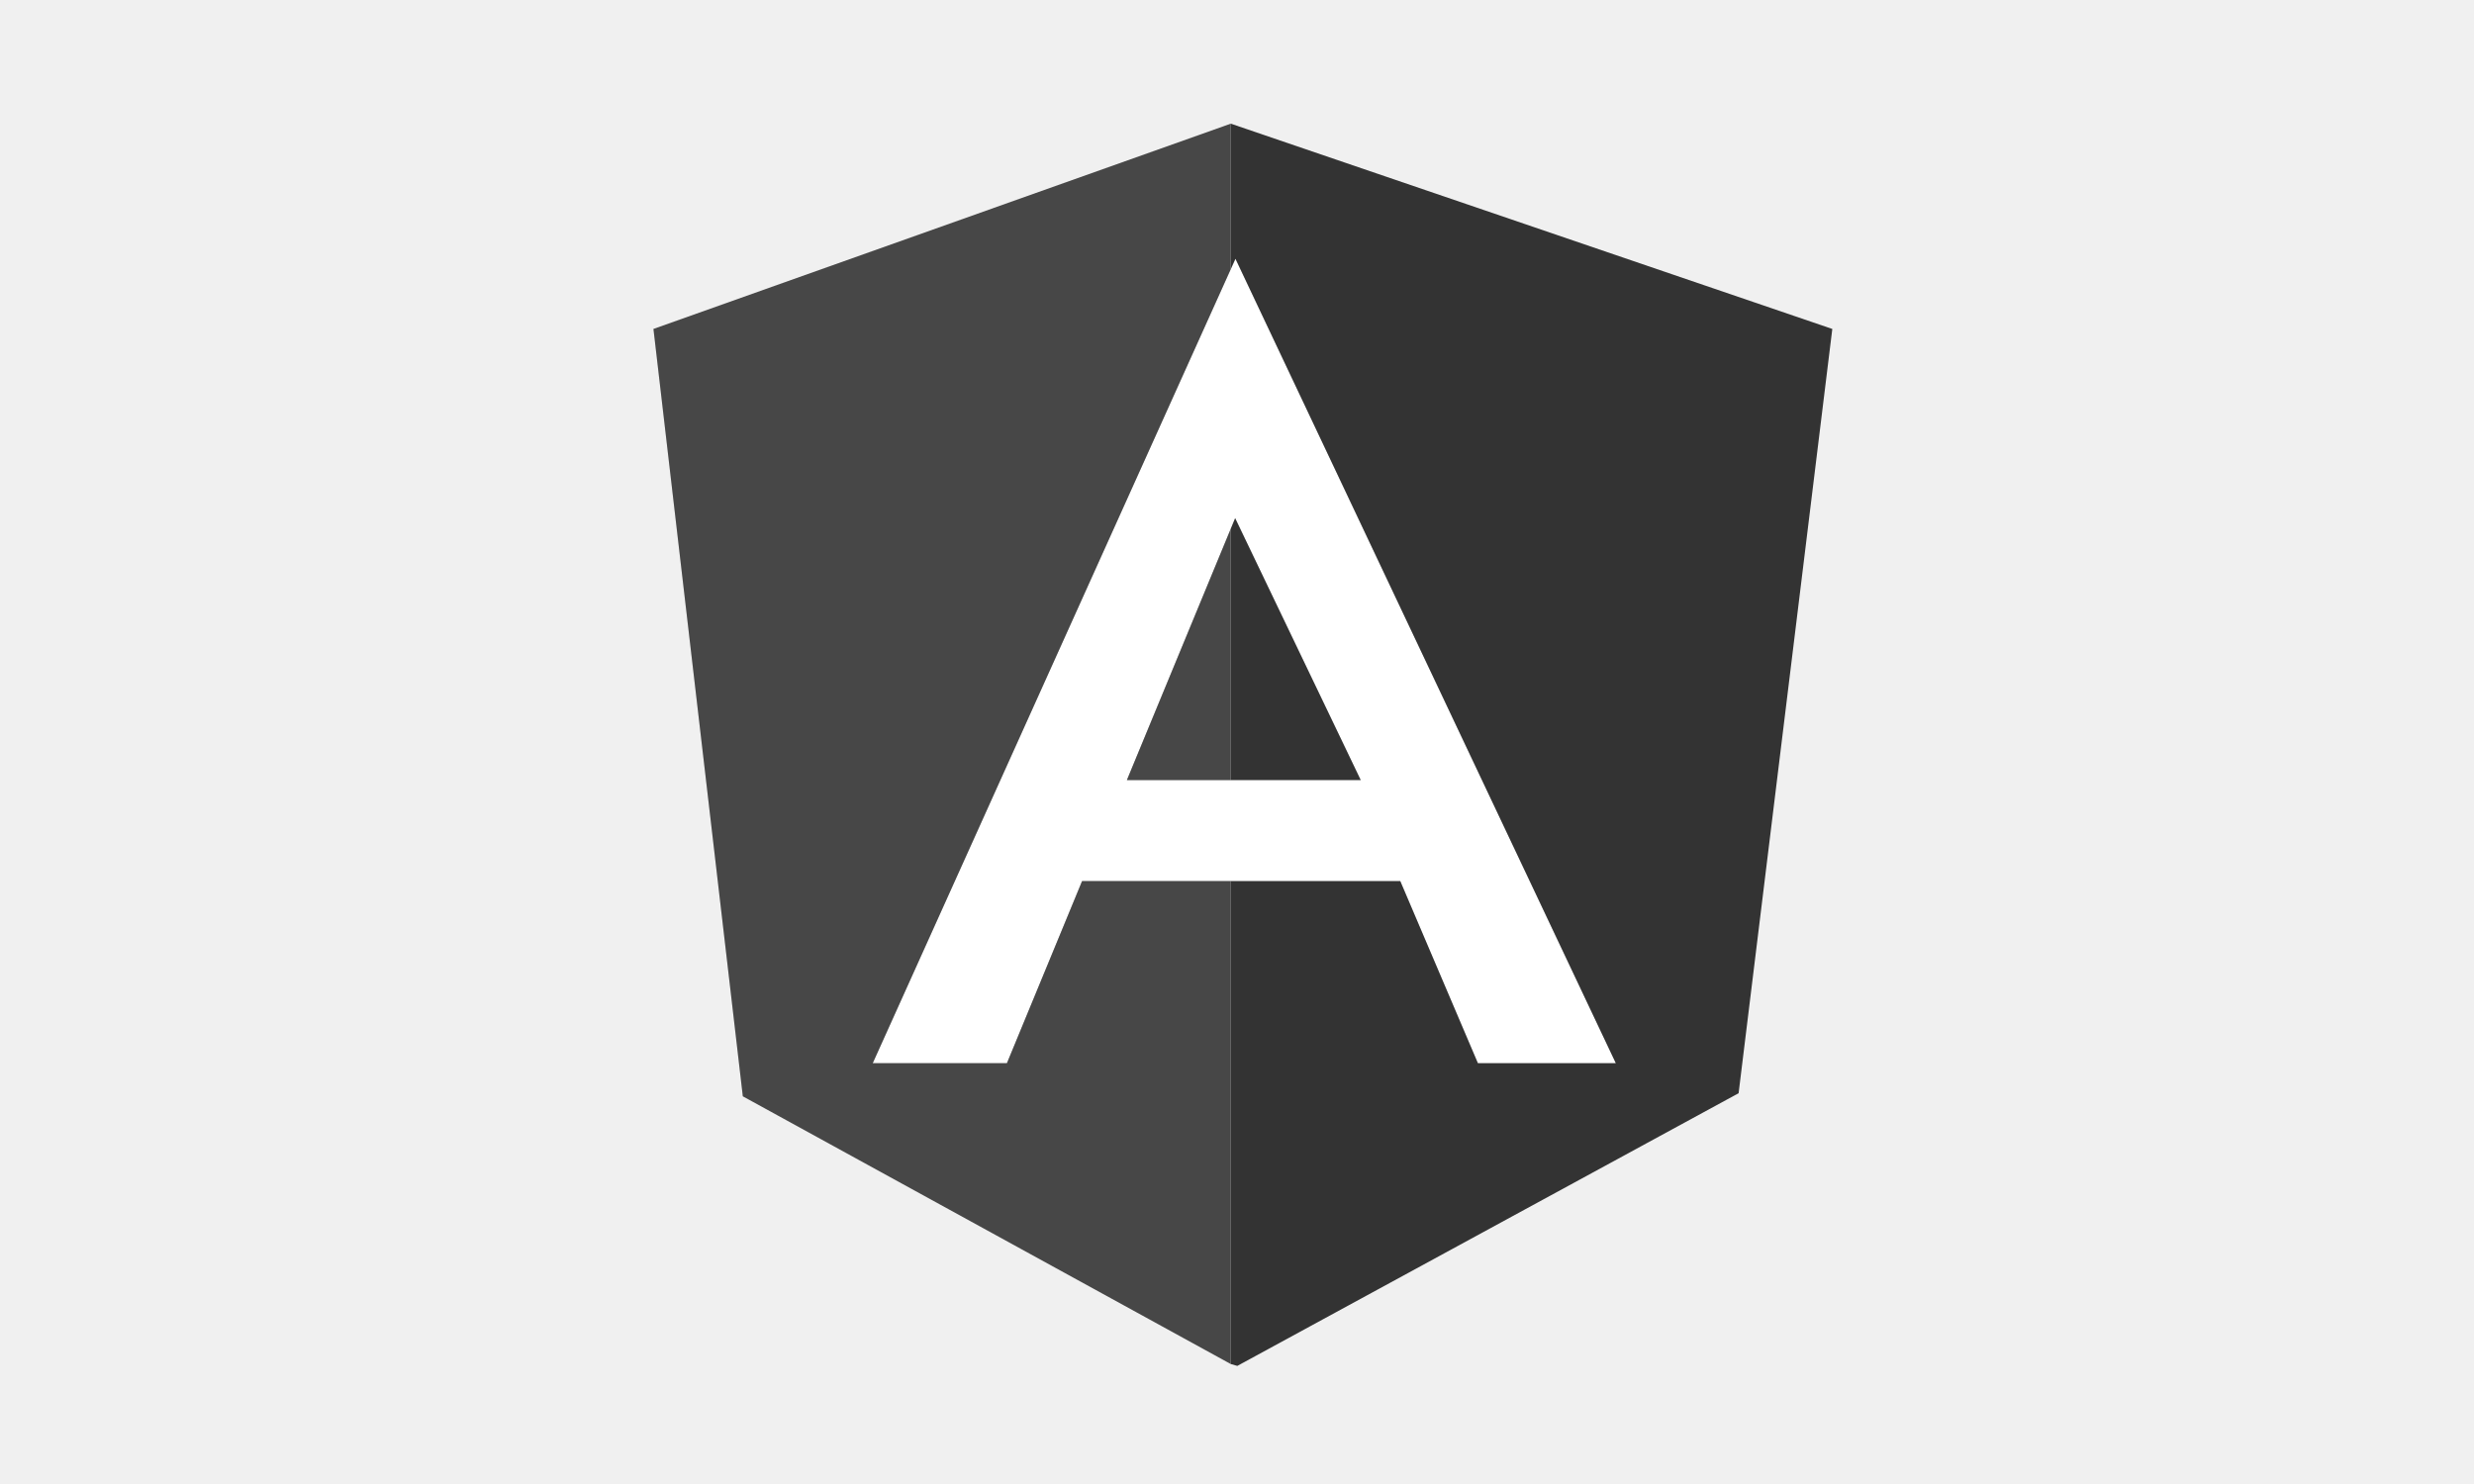
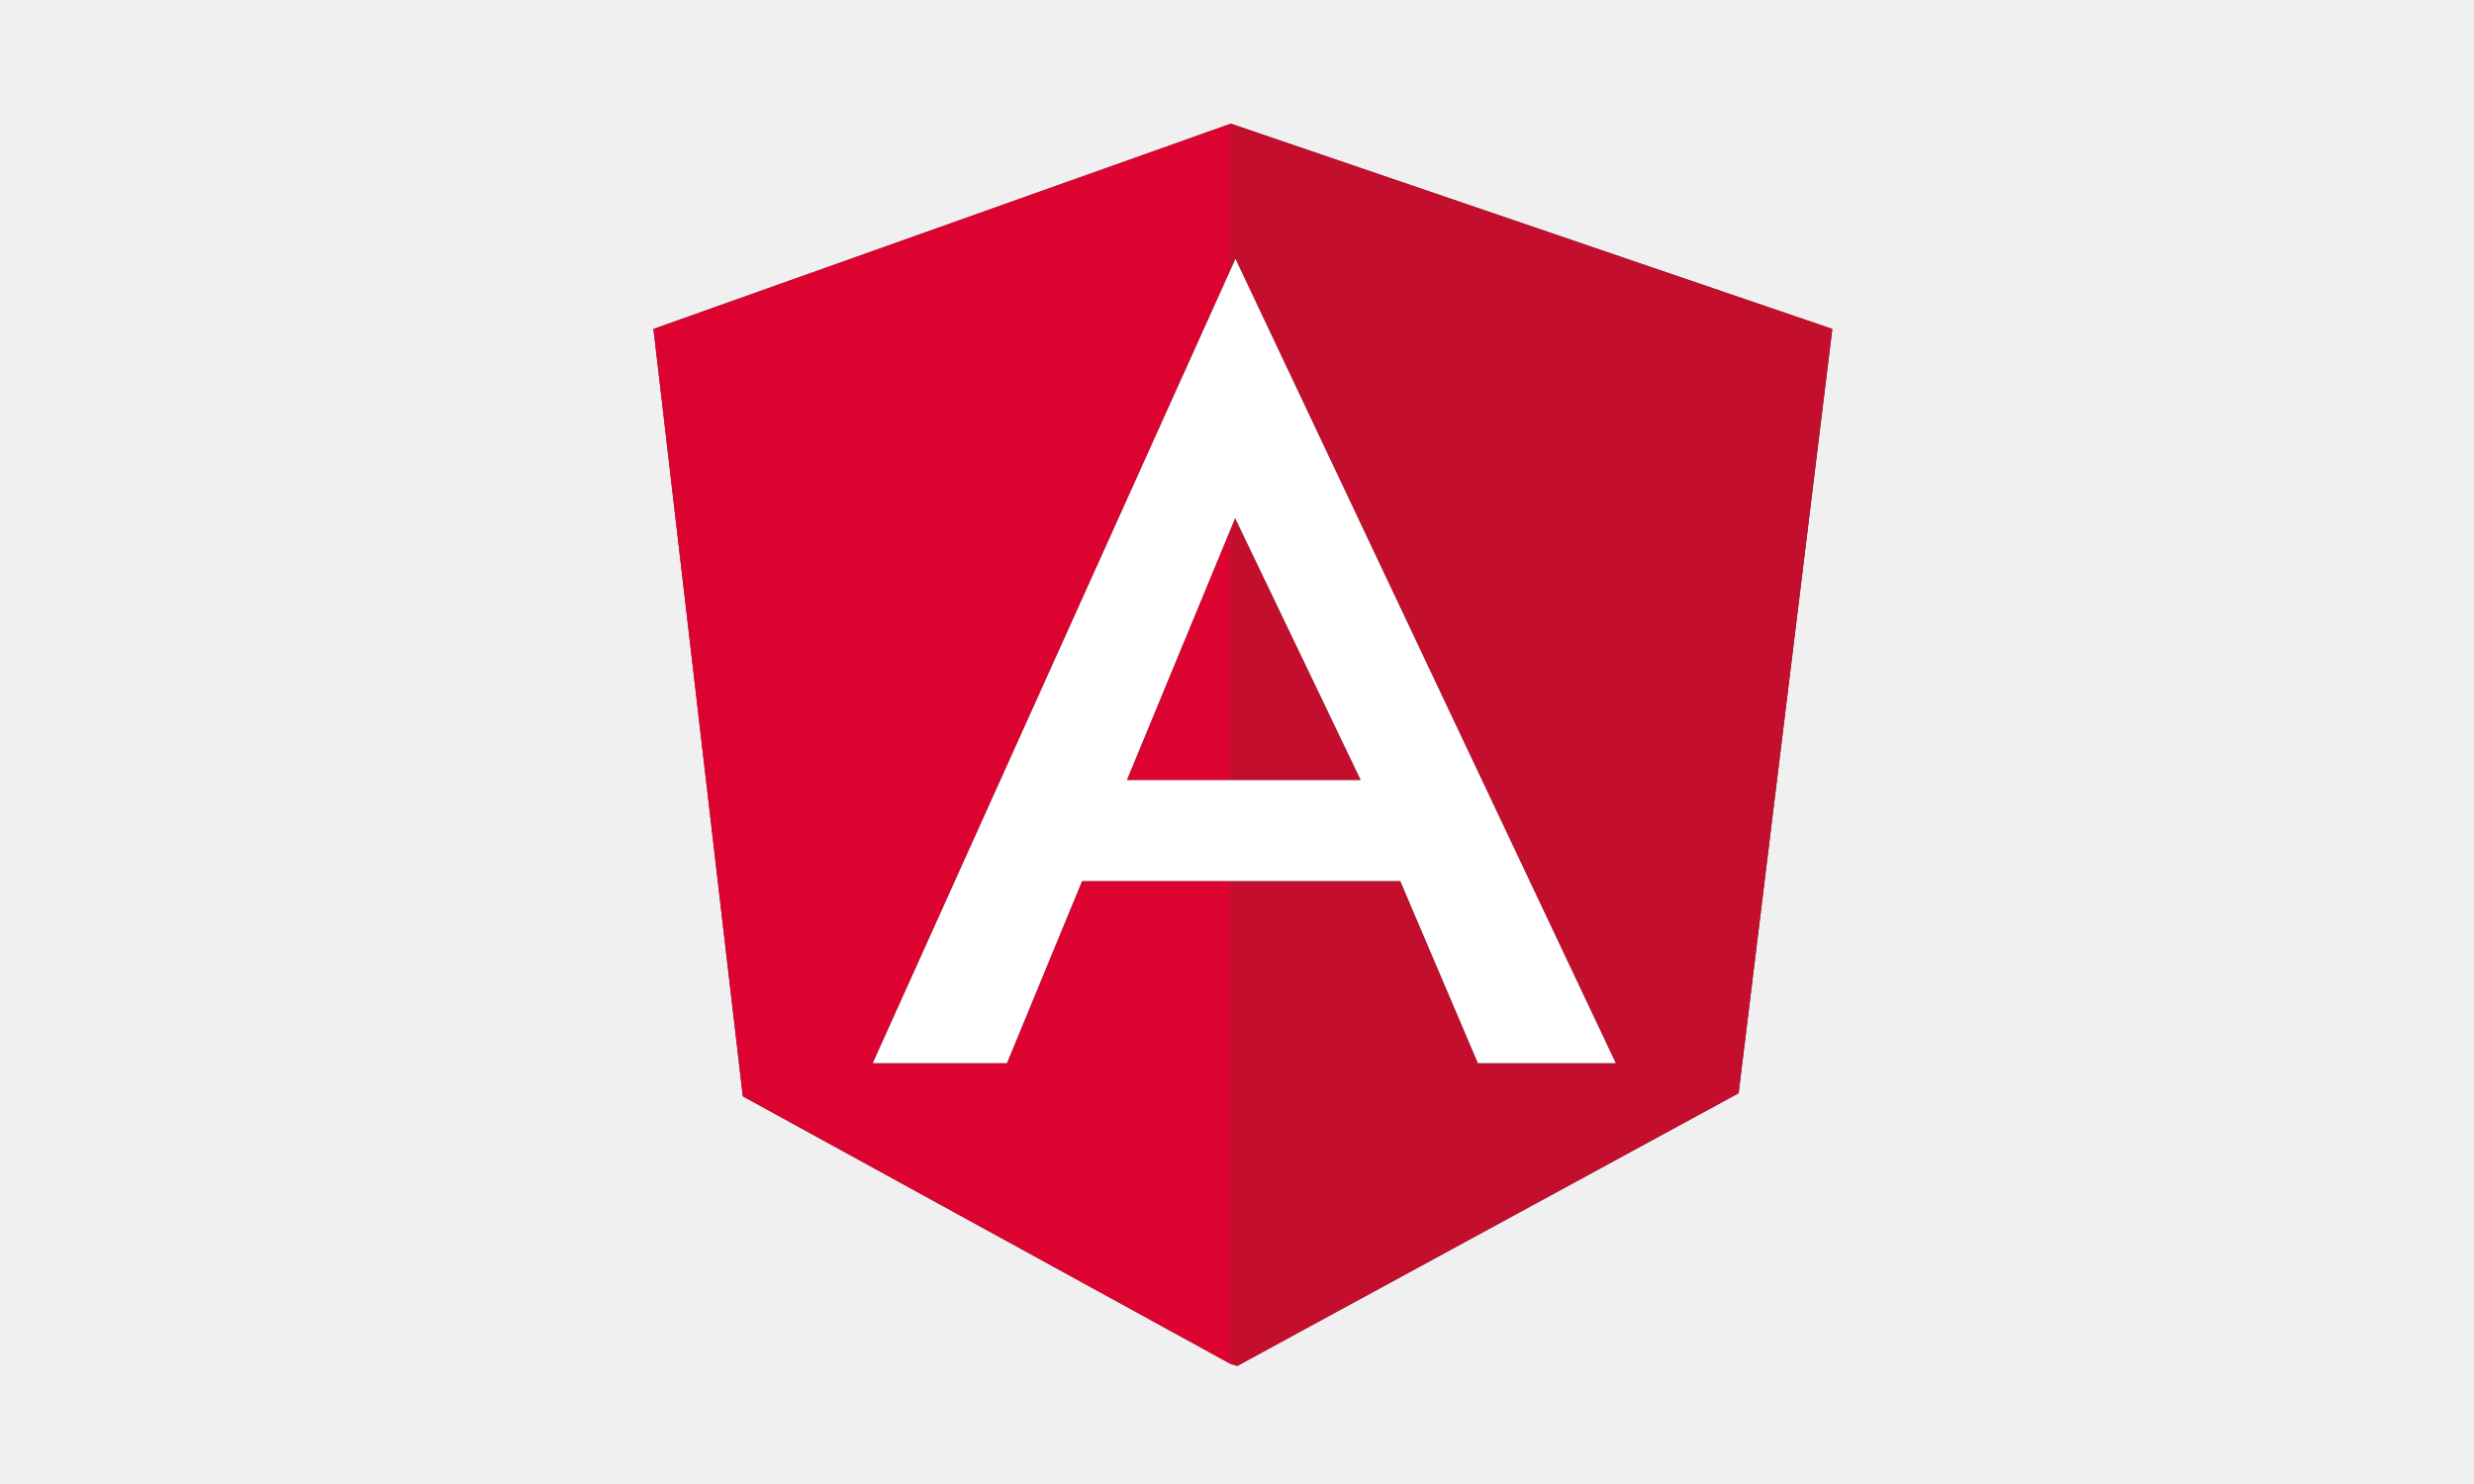
<svg xmlns="http://www.w3.org/2000/svg" version="1.1" id="Слой_1" x="0px" y="0px" viewBox="0 0 800 480" style="enable-background:new 0 0 800 480;" xml:space="preserve">
  <rect style="display:none;fill:#29ABE2;" width="800" height="480" />
  <g>
-     <polygon style="fill:#333333;" points="398,40 398,441.2 400.1,441.8 562.2,353.6 592.5,106.4  " />
+     <g>
+       <polygon style="fill:#333333;" points="398,40 398,441.2 400.1,441.8 562.2,353.6 592.5,106.4   " />
+       <polygon style="fill:#C30E2D;" points="398,40 398,441.2 400.1,441.8 562.2,353.6 592.5,106.4   " />
+     </g>
    <g>
      <polygon style="fill:#333333;" points="211.3,106.4 240.2,354.6 398,441.2 398,40   " />
      <polygon style="opacity:0.1;fill:#FFFFFF;" points="211.3,106.4 240.2,354.6 398,441.2 398,40   " />
+       <polygon style="fill:#DC0330;" points="211.3,106.4 240.2,354.6 398,441.2 398,40   " />
    </g>
  </g>
  <g>
    <g>
      <path d="M349.9,285l-24.3,58.9h-43.4L399.5,83.7l123,260.2h-44.6L452.8,285H349.9z M440,252.3l-40.6-84.7l-35,84.7H440z" />
    </g>
    <g>
      <path style="fill:#FFFFFF;" d="M349.9,285l-24.3,58.9h-43.4L399.5,83.7l123,260.2h-44.6L452.8,285H349.9z M440,252.3l-40.6-84.7    l-35,84.7H440z" />
    </g>
  </g>
</svg>
